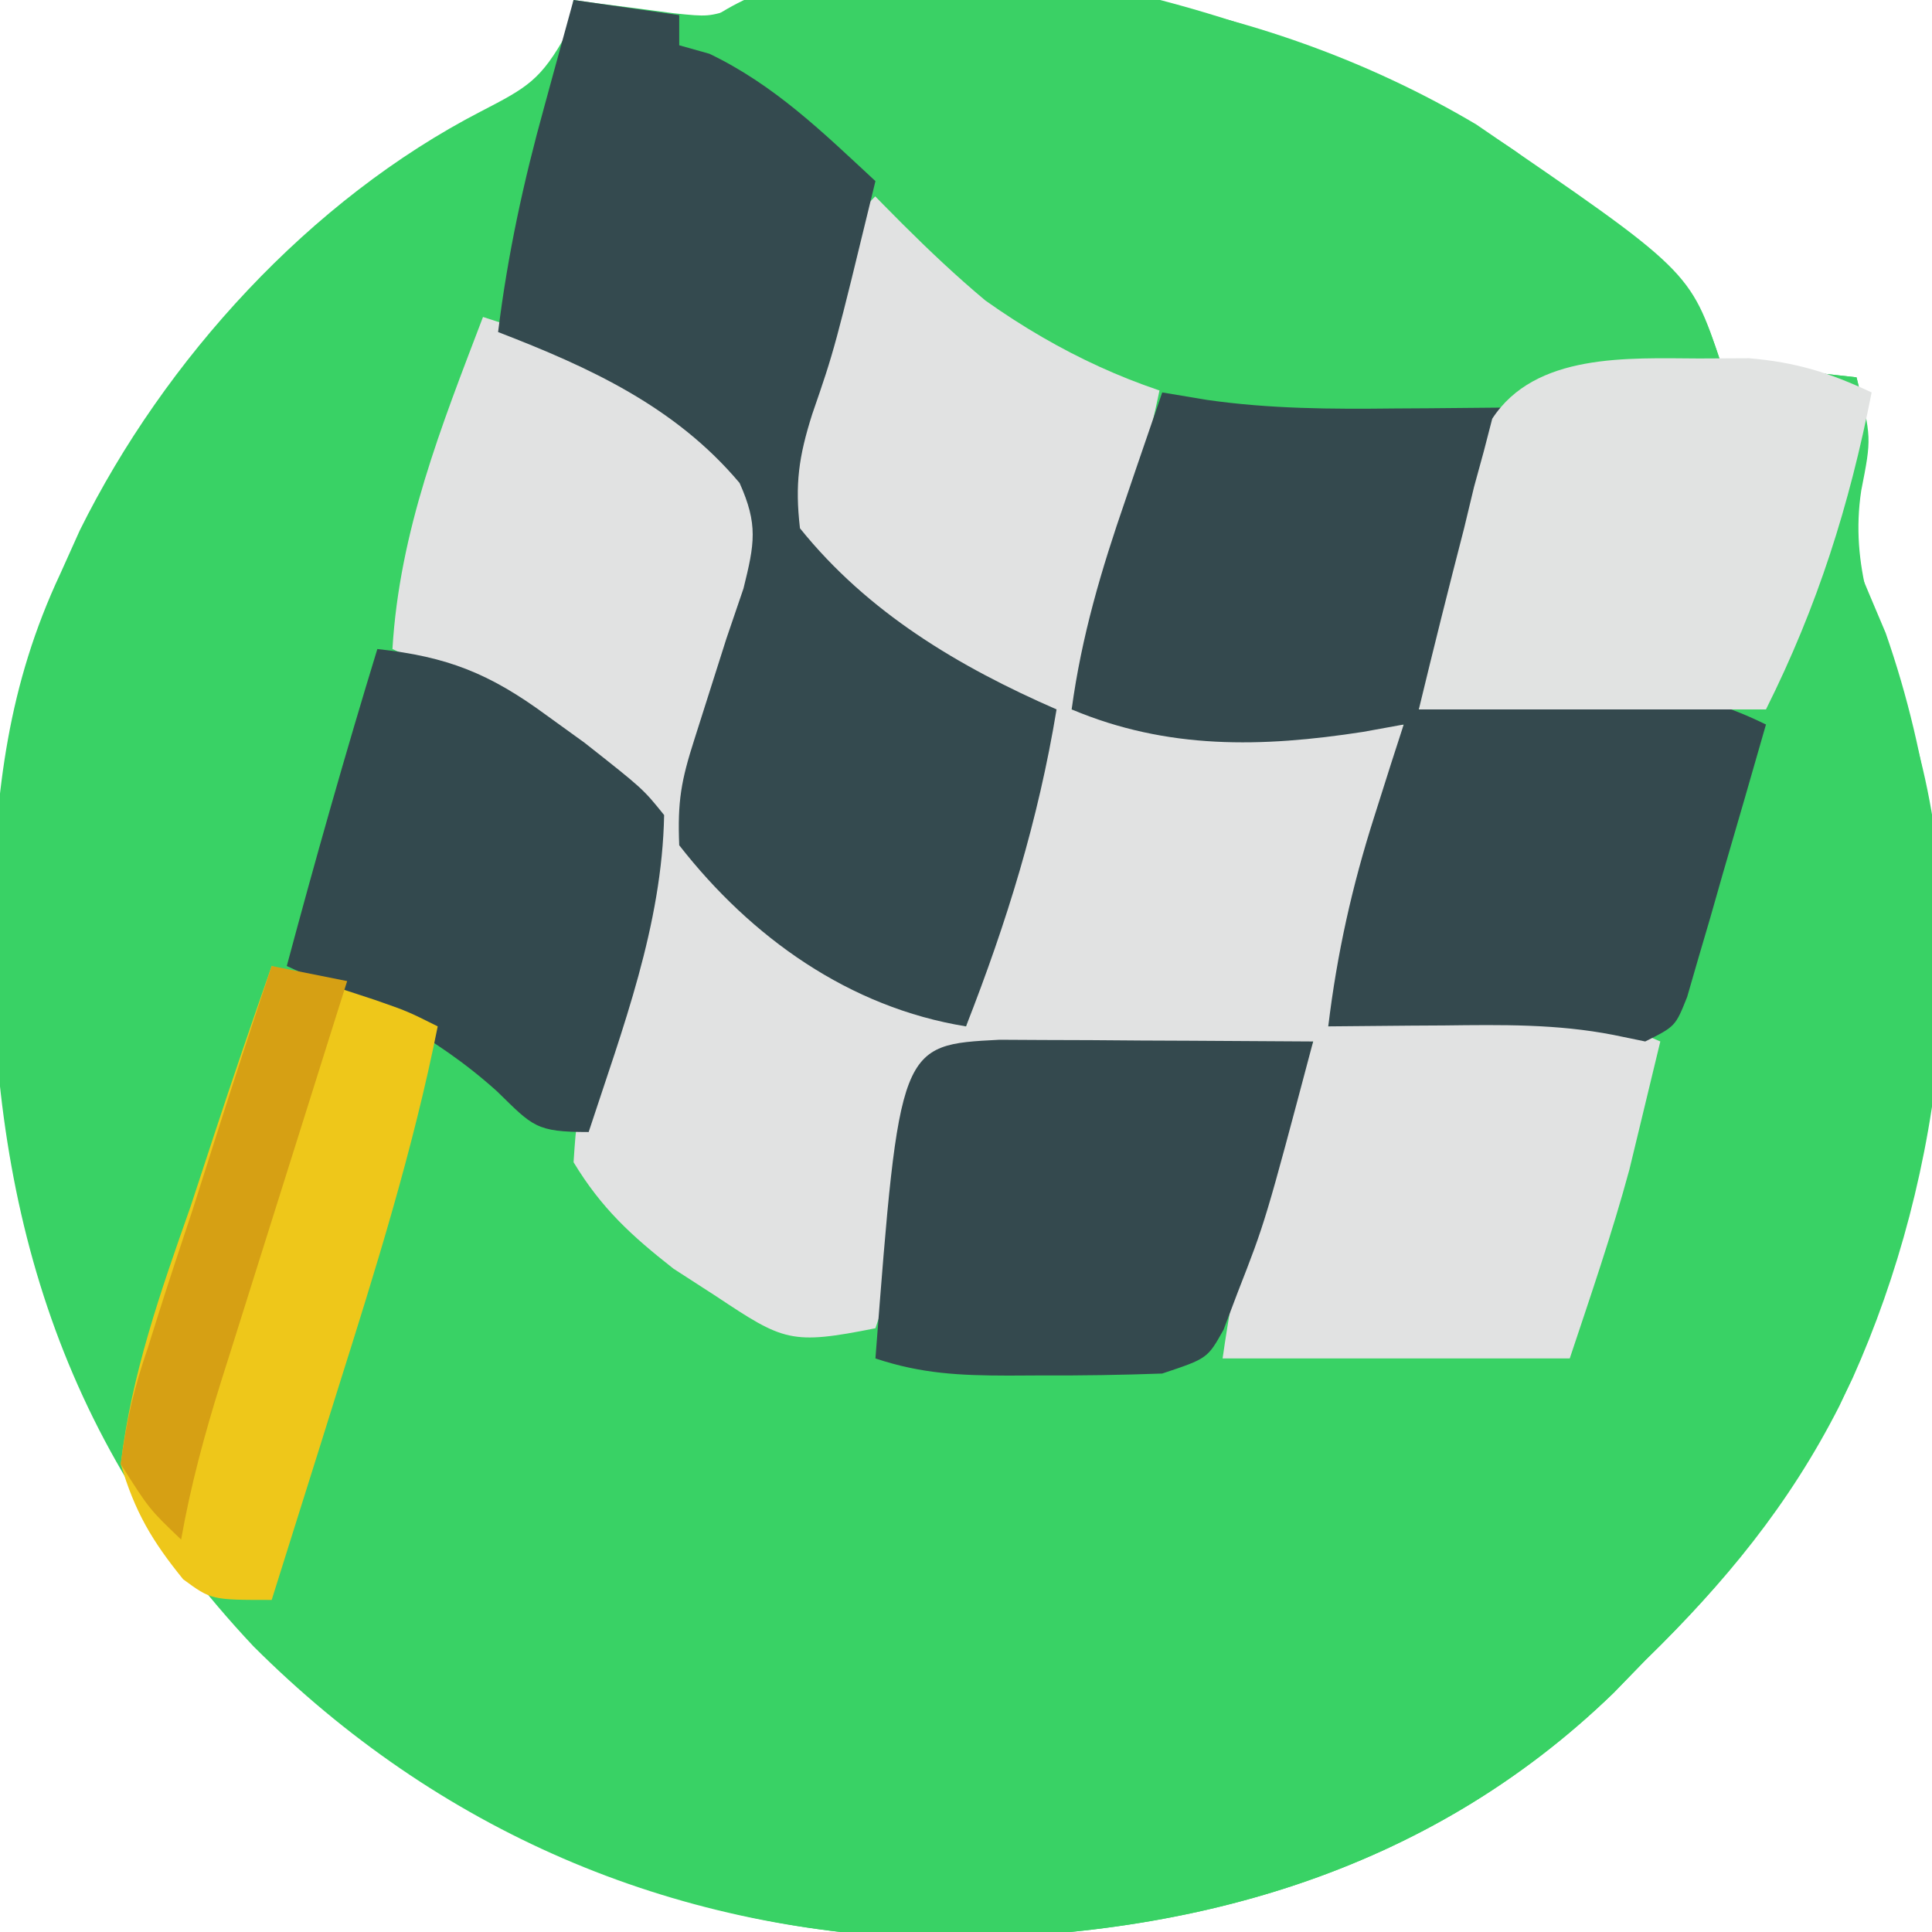
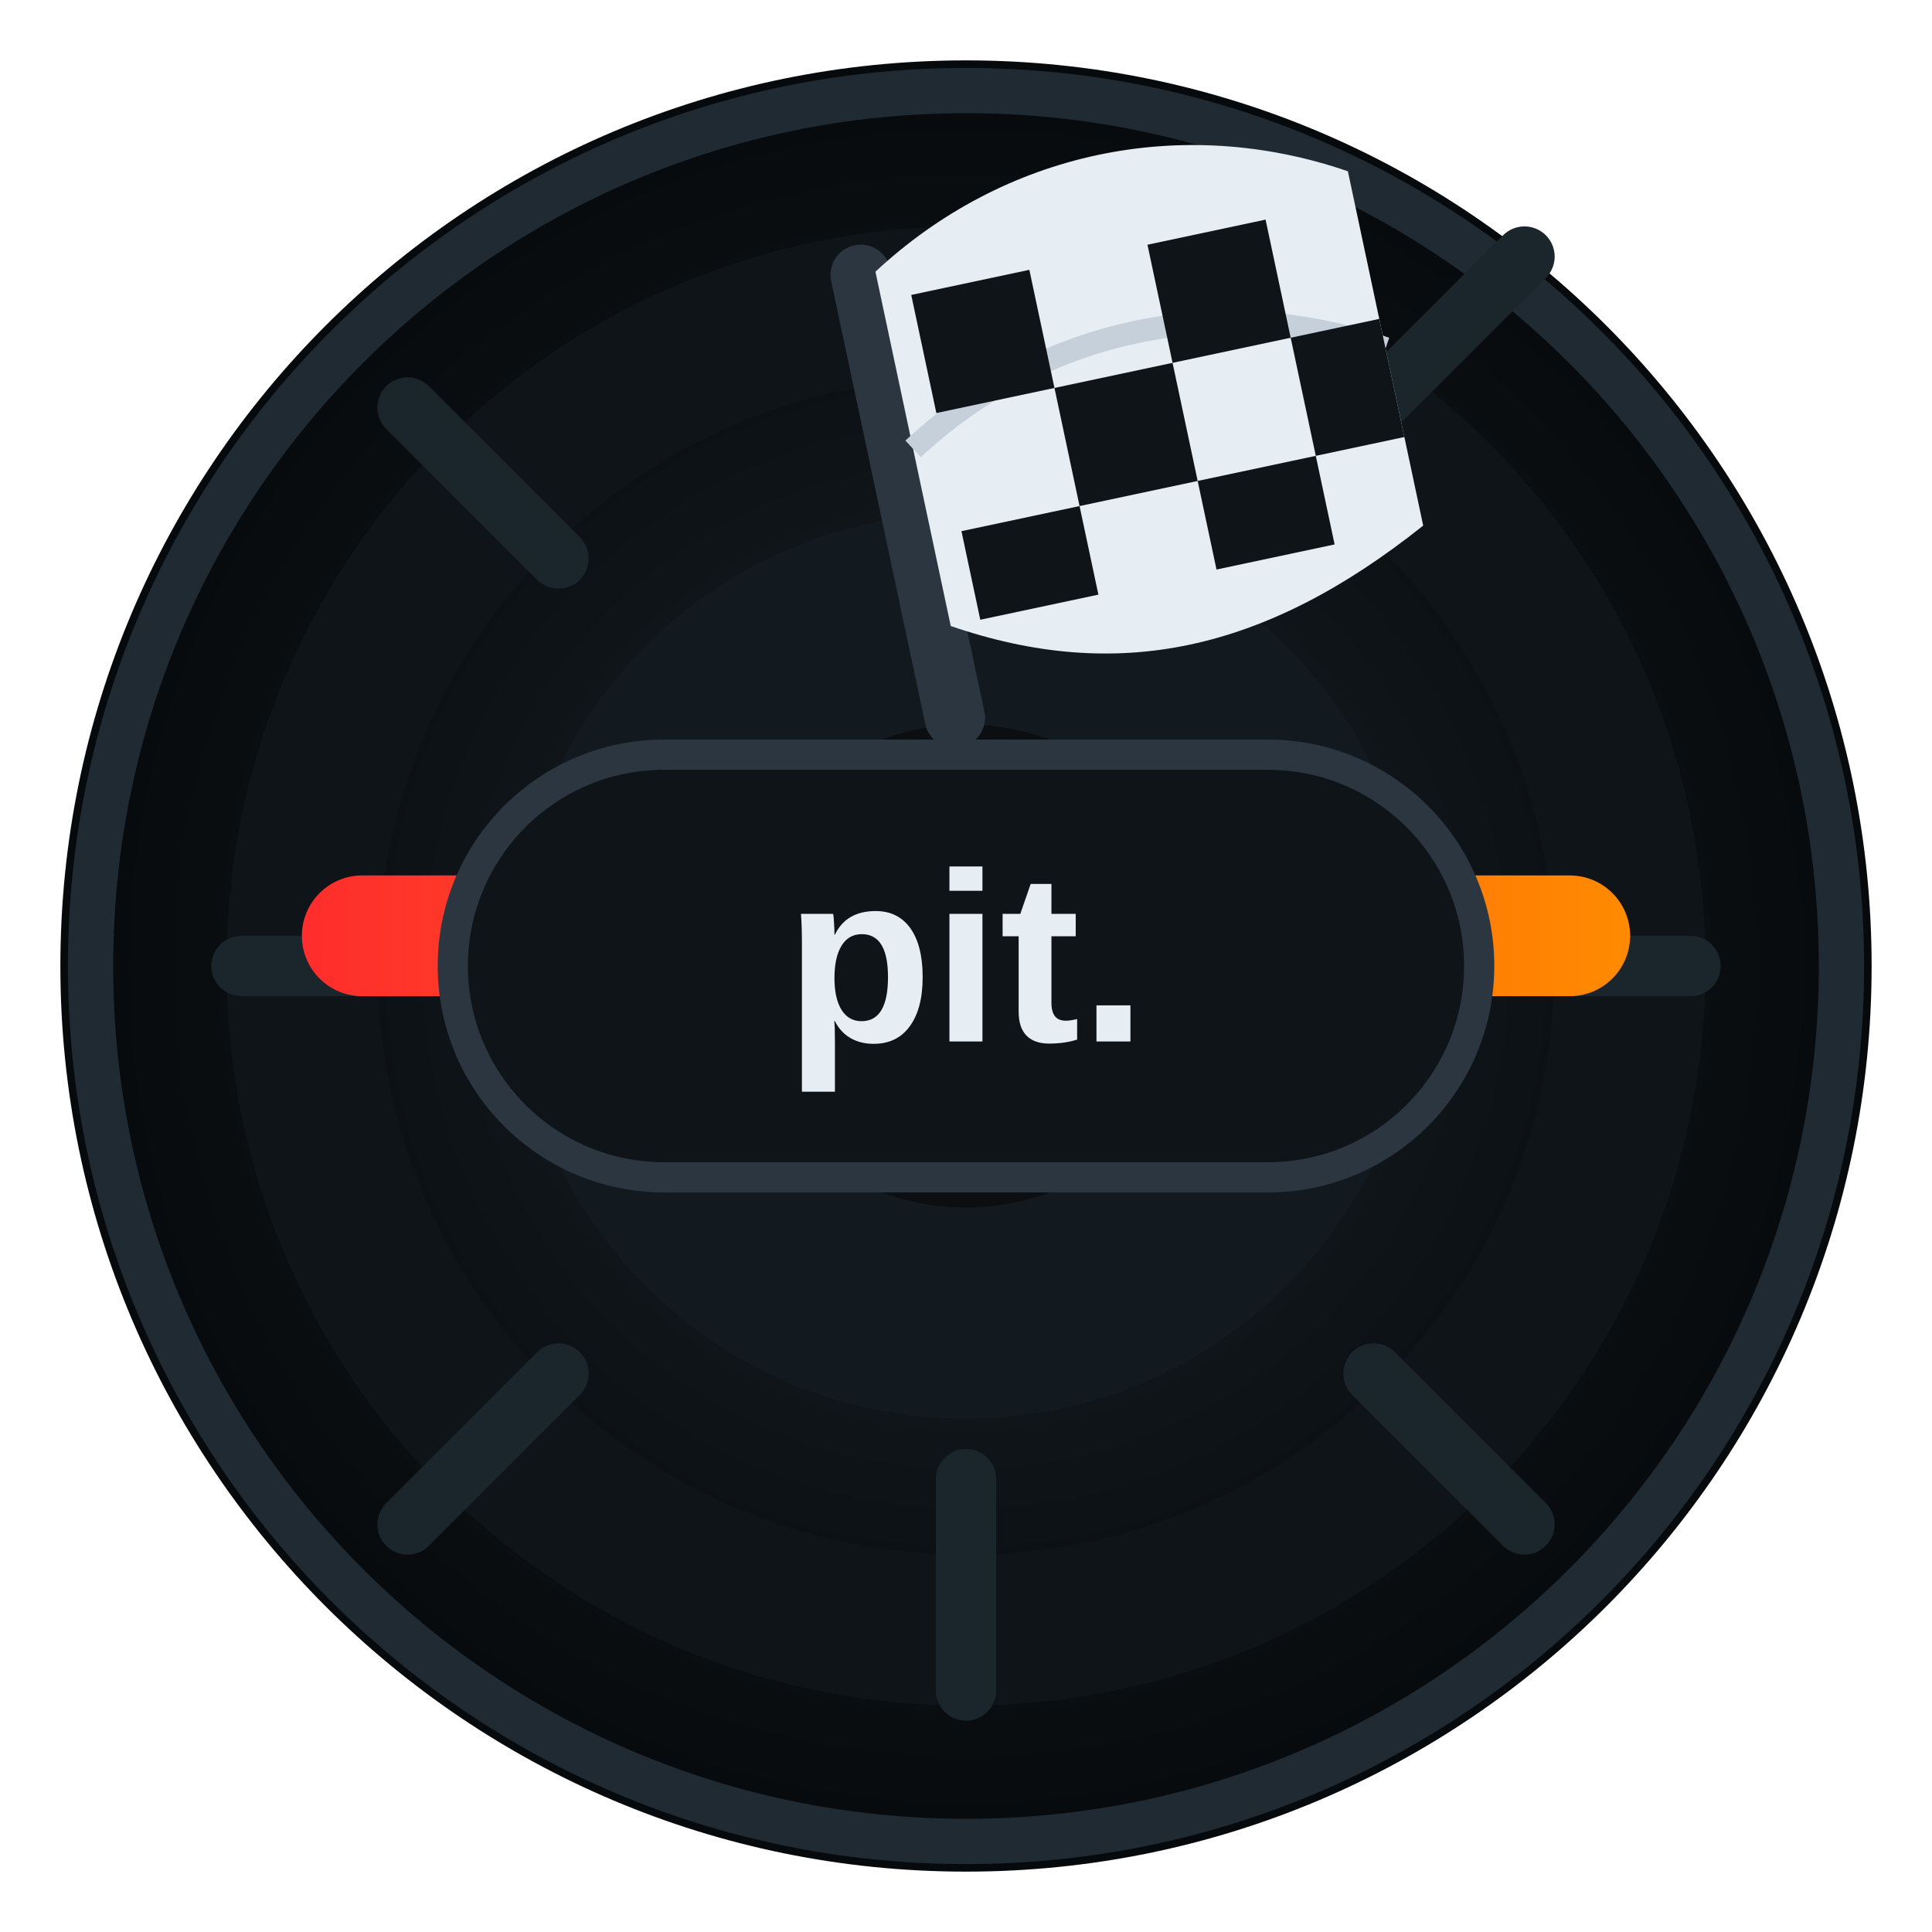
- <svg xmlns="http://www.w3.org/2000/svg" version="1.1" width="128" height="128">
-   <path d="M0 0 C0.603 0.084 1.207 0.168 1.828 0.254 C3.027 0.407 3.027 0.407 4.25 0.562 C5.039 0.667 5.828 0.771 6.641 0.879 C8.929 1.116 8.929 1.116 10.801 0.525 C27.216 -3.391 45.533 -0.234 59.812 8.25 C73.978 17.934 73.978 17.934 76 24 C78.97 24.33 81.94 24.66 85 25 C86 29 86 29 85.312 32.5 C84.552 37.502 86.251 41.522 87.992 46.168 C93.035 60.34 90.767 77.886 84.743 91.301 C81.274 98.592 76.782 104.375 71 110 C70.313 110.708 69.626 111.415 68.918 112.145 C56.491 124.202 40.494 128.534 23.572 128.42 C6.373 127.915 -9.002 121.261 -21.207 109.074 C-34.324 95.127 -38.734 79.278 -38.524 60.43 C-38.267 52.331 -37.478 45.41 -34 38 C-33.364 36.585 -33.364 36.585 -32.715 35.141 C-27.082 23.78 -17.453 13.22 -6.125 7.375 C-3.045 5.779 -2.174 5.313 -0.438 2.188 C-0.293 1.466 -0.149 0.744 0 0 Z " fill="#39D265" transform="translate(38,0)" />
-   <path d="M0 0 C1.471 0.246 1.471 0.246 2.973 0.496 C7.141 1.092 11.234 1.112 15.438 1.062 C16.535 1.056 16.535 1.056 17.654 1.049 C19.436 1.037 21.218 1.019 23 1 C20.109 14.633 20.109 14.633 17 21 C17.99 20.67 18.98 20.34 20 20 C21.554 19.919 23.112 19.892 24.668 19.902 C25.561 19.906 26.453 19.909 27.373 19.912 C28.302 19.92 29.231 19.929 30.188 19.938 C31.128 19.942 32.068 19.947 33.037 19.951 C35.358 19.963 37.679 19.979 40 20 C40.193 19.29 40.387 18.579 40.586 17.848 C40.846 16.929 41.107 16.009 41.375 15.062 C41.758 13.688 41.758 13.688 42.148 12.285 C43 10 43 10 45 9 C45.634 10.475 46.257 11.955 46.875 13.438 C47.223 14.261 47.571 15.085 47.93 15.934 C53.772 32.672 52.439 51.228 44.875 67.125 C41.543 73.698 37.263 78.88 32 84 C31.313 84.708 30.626 85.415 29.918 86.145 C17.491 98.202 1.494 102.534 -15.428 102.42 C-33.554 101.888 -48.134 94.571 -61 82 C-52.481 55.249 -52.481 55.249 -48 42 C-48.638 41.818 -49.276 41.636 -49.934 41.449 C-51.173 41.072 -51.173 41.072 -52.438 40.688 C-53.261 40.444 -54.085 40.2 -54.934 39.949 C-55.616 39.636 -56.297 39.323 -57 39 C-58.131 35.607 -57.865 34.835 -56.785 31.551 C-56.511 30.703 -56.237 29.856 -55.955 28.982 C-55.661 28.101 -55.366 27.22 -55.062 26.312 C-54.626 24.973 -54.626 24.973 -54.182 23.607 C-53.462 21.402 -52.735 19.2 -52 17 C-47.362 17.501 -44.562 18.62 -40.812 21.375 C-39.973 21.981 -39.134 22.587 -38.27 23.211 C-34.4 26.261 -34.4 26.261 -33 28 C-33.118 34.374 -35.219 39.984 -37.355 45.949 C-38.116 49.549 -37.886 50.871 -36 54 C-33.848 56.059 -33.848 56.059 -31.25 57.75 C-30.41 58.343 -29.569 58.936 -28.703 59.547 C-25.757 61.131 -23.306 61.633 -20 62 C-19.759 61.19 -19.759 61.19 -19.513 60.364 C-18.776 57.924 -18.013 55.494 -17.25 53.062 C-16.871 51.787 -16.871 51.787 -16.484 50.486 C-16.227 49.677 -15.969 48.869 -15.703 48.035 C-15.473 47.286 -15.242 46.537 -15.005 45.766 C-14 44 -14 44 -12.191 43.254 C-9.849 42.982 -7.593 42.887 -5.234 42.902 C-4.345 42.906 -3.455 42.909 -2.539 42.912 C-1.619 42.92 -0.698 42.929 0.25 42.938 C1.186 42.942 2.122 42.947 3.086 42.951 C5.391 42.963 7.695 42.979 10 43 C8.114 50.036 6.131 57.034 4 64 C4.758 63.756 4.758 63.756 5.531 63.508 C8.88 62.819 12.083 62.868 15.5 62.875 C17.465 62.871 17.465 62.871 19.469 62.867 C22.222 62.971 24.404 63.165 27 64 C27.402 62.144 27.402 62.144 27.812 60.25 C29.094 54.471 30.544 48.737 32 43 C27.562 41.888 23.23 41.885 18.688 41.938 C17.947 41.942 17.206 41.947 16.443 41.951 C14.629 41.963 12.814 41.981 11 42 C11.587 37.153 12.577 32.711 14.062 28.062 C14.425 26.919 14.787 25.776 15.16 24.598 C15.576 23.312 15.576 23.312 16 22 C14.67 22.242 14.67 22.242 13.312 22.488 C6.602 23.525 0.351 23.674 -6 21 C-5.341 16.135 -4.034 11.741 -2.438 7.125 C-2.087 6.092 -2.087 6.092 -1.729 5.039 C-1.156 3.358 -0.579 1.679 0 0 Z " fill="#39D265" transform="translate(77,26)" />
-   <path d="M0 0 C1.361 1.299 1.361 1.299 2.75 2.625 C7.584 6.811 13.236 9.331 19 12 C17.475 19.496 15.32 26.714 13 34 C17.857 34.973 22.45 35.12 27.375 35.062 C28.111 35.058 28.847 35.053 29.605 35.049 C31.404 35.037 33.202 35.019 35 35 C33.766 41.824 32.108 48.394 30 55 C30.539 54.839 31.078 54.678 31.633 54.512 C38.263 53.078 45.774 53.233 52 56 C51.567 57.814 51.129 59.626 50.688 61.438 C50.444 62.447 50.2 63.456 49.949 64.496 C48.806 68.715 47.382 72.853 46 77 C38.41 77 30.82 77 23 77 C23.777 71.56 24.691 67.602 26.562 62.562 C27.018 61.326 27.473 60.09 27.941 58.816 C28.291 57.887 28.64 56.958 29 56 C28.01 56.33 27.02 56.66 26 57 C24.446 57.081 22.888 57.108 21.332 57.098 C20.439 57.094 19.547 57.091 18.627 57.088 C17.698 57.08 16.769 57.071 15.812 57.062 C14.402 57.056 14.402 57.056 12.963 57.049 C10.642 57.037 8.321 57.019 6 57 C4.02 62.94 2.04 68.88 0 75 C-5.606 76.121 -6.081 75.855 -10.562 72.875 C-11.492 72.274 -12.421 71.674 -13.379 71.055 C-16.175 68.863 -18.157 67.047 -20 64 C-19.805 61.098 -19.805 61.098 -18.875 58.062 C-18.567 57.011 -18.259 55.959 -17.941 54.875 C-17.25 52.765 -16.538 50.661 -15.812 48.562 C-14.602 44.829 -14.602 44.829 -15 41 C-19.432 35.642 -25.799 32.82 -32 30 C-31.53 22.16 -28.771 15.279 -26 8 C-18.658 10.33 -11.444 13.413 -7 20 C-6.668 23.684 -7.693 26.582 -9 30 C-9.567 31.602 -10.13 33.207 -10.688 34.812 C-10.959 35.5 -11.231 36.187 -11.512 36.895 C-12.148 39.636 -11.869 41.328 -11 44 C-6.518 49.5 -0.536 52.564 6 55 C7.983 48.047 9.689 41.111 11 34 C10.359 33.72 9.719 33.441 9.059 33.152 C3.205 30.439 -2.499 27.642 -6 22 C-6.173 18.649 -5.947 17.104 -5 14 C-4.687 12.89 -4.374 11.78 -4.051 10.637 C-1.308 1.308 -1.308 1.308 0 0 Z " fill="#E1E2E2" transform="translate(58,13)" />
-   <path d="M0 0 C11.967 9.125 11.967 9.125 13.582 13.969 C16.552 14.299 19.522 14.629 22.582 14.969 C23.651 19.243 23.272 20.11 21.48 23.891 C20.076 27.14 19.187 30.526 18.23 33.93 C17.582 35.969 17.582 35.969 16.582 36.969 C14.874 37.056 13.163 37.076 11.453 37.066 C10.419 37.063 9.384 37.06 8.318 37.057 C7.23 37.048 6.141 37.04 5.02 37.031 C3.381 37.024 3.381 37.024 1.709 37.018 C-1 37.006 -3.709 36.989 -6.418 36.969 C-4.788 30.114 -3.059 23.509 -0.418 16.969 C-1.594 17.216 -1.594 17.216 -2.793 17.469 C-14.711 19.113 -25.196 16.93 -35.133 9.879 C-38.961 6.679 -42.355 3.055 -45.82 -0.527 C-48.853 -3.45 -51.625 -5.261 -55.418 -7.031 C-43.429 -19.02 -11.53 -7.882 0 0 Z " fill="#3AD165" transform="translate(100.418,10.03125)" />
-   <path d="M0 0 C2.31 0.33 4.62 0.66 7 1 C7 1.66 7 2.32 7 3 C7.66 3.186 8.32 3.371 9 3.562 C13.313 5.629 16.515 8.765 20 12 C17.294 23.149 17.294 23.149 15.812 27.438 C14.92 30.252 14.66 32.065 15 35 C19.497 40.59 25.513 44.169 32 47 C30.789 54.347 28.713 61.072 26 68 C18.278 66.755 11.769 62.114 7 56 C6.881 53.081 7.131 51.712 8 49 C8.709 46.771 9.417 44.542 10.125 42.312 C10.499 41.216 10.873 40.119 11.258 38.988 C11.995 36.021 12.234 34.75 11 32 C6.751 26.942 1.044 24.33 -5 22 C-4.367 16.875 -3.318 12.035 -1.938 7.062 C-1.751 6.379 -1.565 5.695 -1.373 4.99 C-0.919 3.326 -0.46 1.663 0 0 Z " fill="#344A4F" transform="translate(38,0)" />
-   <path d="M0 0 C0.981 0.164 1.962 0.327 2.973 0.496 C7.141 1.092 11.234 1.112 15.438 1.062 C16.169 1.058 16.901 1.053 17.654 1.049 C19.436 1.037 21.218 1.019 23 1 C20.109 14.633 20.109 14.633 17 21 C17.99 20.67 18.98 20.34 20 20 C22.456 19.879 24.916 19.825 27.375 19.812 C28.682 19.798 29.989 19.784 31.336 19.77 C34.738 19.984 36.967 20.519 40 22 C39.054 25.316 38.091 28.627 37.125 31.938 C36.856 32.883 36.586 33.829 36.309 34.803 C35.912 36.151 35.912 36.151 35.508 37.527 C35.267 38.36 35.026 39.193 34.778 40.051 C34 42 34 42 32 43 C31.305 42.857 30.61 42.714 29.895 42.566 C26.15 41.834 22.484 41.893 18.688 41.938 C17.947 41.942 17.206 41.947 16.443 41.951 C14.629 41.963 12.814 41.981 11 42 C11.587 37.153 12.577 32.711 14.062 28.062 C14.425 26.919 14.787 25.776 15.16 24.598 C15.437 23.74 15.714 22.883 16 22 C15.113 22.161 14.226 22.322 13.312 22.488 C6.602 23.525 0.351 23.674 -6 21 C-5.341 16.135 -4.034 11.741 -2.438 7.125 C-2.204 6.437 -1.97 5.748 -1.729 5.039 C-1.156 3.358 -0.579 1.679 0 0 Z " fill="#34494E" transform="translate(77,26)" />
-   <path d="M0 0 C1.094 -0.005 2.189 -0.01 3.316 -0.016 C6.418 0.248 8.635 0.935 11.438 2.25 C9.965 9.735 7.865 16.395 4.438 23.25 C-3.152 23.25 -10.742 23.25 -18.562 23.25 C-17.594 19.239 -16.596 15.244 -15.562 11.25 C-15.238 9.898 -15.238 9.898 -14.906 8.52 C-14.69 7.729 -14.473 6.939 -14.25 6.125 C-14.068 5.421 -13.886 4.717 -13.699 3.992 C-10.848 -0.378 -4.706 -0.022 0 0 Z " fill="#E1E3E2" transform="translate(112.5625,23.75)" />
-   <path d="M0 0 C4.638 0.501 7.438 1.62 11.188 4.375 C12.027 4.981 12.866 5.587 13.73 6.211 C17.6 9.261 17.6 9.261 19 11 C18.865 18.296 16.255 25.119 14 32 C10.498 32 10.318 31.635 7.938 29.312 C3.769 25.547 -0.919 23.311 -6 21 C-4.114 13.964 -2.131 6.966 0 0 Z " fill="#33494E" transform="translate(25,43)" />
-   <path d="M0 0 C0.958 0.005 1.917 0.01 2.904 0.016 C4.456 0.021 4.456 0.021 6.039 0.026 C7.127 0.034 8.216 0.042 9.338 0.051 C10.976 0.058 10.976 0.058 12.648 0.065 C15.357 0.077 18.066 0.093 20.775 0.114 C17.609 12.046 17.609 12.046 15.775 16.739 C15.466 17.556 15.156 18.373 14.838 19.215 C13.775 21.114 13.775 21.114 10.775 22.114 C8.097 22.21 5.452 22.253 2.775 22.239 C2.051 22.242 1.326 22.246 0.58 22.25 C-2.618 22.244 -5.171 22.132 -8.225 21.114 C-6.627 0.338 -6.627 0.338 0 0 Z " fill="#34494E" transform="translate(66.22485,68.88647)" />
-   <path d="M0 0 C1.459 0.477 2.917 0.957 4.375 1.438 C5.187 1.704 5.999 1.971 6.836 2.246 C9 3 9 3 11 4 C9.362 12.198 6.887 20.1 4.375 28.062 C3.95 29.419 3.526 30.775 3.102 32.131 C2.072 35.422 1.037 38.711 0 42 C-4 42 -4 42 -5.866 40.631 C-7.936 38.077 -9.061 36.174 -10 33 C-9.287 27.029 -7.367 21.588 -5.375 15.938 C-4.862 14.39 -4.353 12.841 -3.848 11.291 C-2.607 7.512 -1.317 3.753 0 0 Z " fill="#EEC71A" transform="translate(18,64)" />
-   <path d="M0 0 C1.65 0.33 3.3 0.66 5 1 C4.702 1.943 4.405 2.886 4.098 3.858 C2.99 7.37 1.886 10.884 0.782 14.397 C0.305 15.915 -0.173 17.433 -0.652 18.951 C-1.342 21.137 -2.029 23.324 -2.715 25.512 C-2.928 26.186 -3.142 26.86 -3.362 27.555 C-4.443 31.014 -5.372 34.429 -6 38 C-8.112 35.982 -8.112 35.982 -10 33 C-9.629 30.124 -9.13 27.987 -8.203 25.293 C-7.862 24.205 -7.862 24.205 -7.513 23.095 C-6.782 20.784 -6.017 18.487 -5.25 16.188 C-4.748 14.621 -4.248 13.054 -3.75 11.486 C-2.526 7.649 -1.272 3.822 0 0 Z " fill="#D6A014" transform="translate(18,64)" />
+ <svg xmlns="http://www.w3.org/2000/svg" width="128" height="128" viewBox="0 0 128 128">
+   <defs>
+     <linearGradient id="accent" x1="0" y1="0" x2="1" y2="0">
+       <stop offset="0" stop-color="#ff2d2d" />
+       <stop offset="1" stop-color="#ff8a00" />
+     </linearGradient>
+     <radialGradient id="tire" cx="50%" cy="50%" r="50%">
+       <stop offset="0" stop-color="#1c252b" />
+       <stop offset="0.45" stop-color="#10161b" />
+       <stop offset="0.75" stop-color="#0b0f12" />
+       <stop offset="1" stop-color="#070a0c" />
+     </radialGradient>
+   </defs>
+   <circle cx="64" cy="64" r="60" fill="url(#tire)" />
+   <circle cx="64" cy="64" r="58" fill="none" stroke="#1f2a33" stroke-width="3" />
+   <circle cx="64" cy="64" r="44" fill="none" stroke="#0f1418" stroke-width="10" />
+   <circle cx="64" cy="64" r="30" fill="#121a20" />
+   <circle cx="64" cy="64" r="16" fill="#0b0f12" />
+   <g stroke="#1b252c" stroke-width="4" stroke-linecap="round">
+     <path d="M16 64h14" />
+     <path d="M98 64h14" />
+     <path d="M64 16v14" />
+     <path d="M64 98v14" />
+     <path d="M27 27l10 10" />
+     <path d="M91 91l10 10" />
+     <path d="M27 101l10-10" />
+     <path d="M91 27l10-10" />
+   </g>
+   <g transform="translate(58 18) rotate(-12 0 0)">
+     <rect x="-3" y="-2" width="4" height="34" rx="2" fill="#2b3640" />
+     <path d="M0 0c10-6 22-6 32 0v24c-12 6-22 6-32 0z" fill="#e6edf3" />
+     <path d="M0 12c10-6 22-6 32 0" fill="none" stroke="#c6d0da" stroke-width="1.5" />
+     <rect x="2" y="2" width="8" height="8" fill="#0f1418" />
+     <rect x="18" y="2" width="8" height="8" fill="#0f1418" />
+     <rect x="10" y="10" width="8" height="8" fill="#0f1418" />
+     <rect x="26" y="10" width="6" height="8" fill="#0f1418" />
+     <rect x="2" y="18" width="8" height="6" fill="#0f1418" />
+     <rect x="18" y="18" width="8" height="6" fill="#0f1418" />
+   </g>
+   <rect x="20" y="58" width="88" height="8" rx="4" fill="url(#accent)" />
+   <rect x="30" y="50" width="68" height="28" rx="14" fill="#0f1418" stroke="#2b3640" stroke-width="2" />
+   <text x="64" y="69" text-anchor="middle" font-family="Arial, sans-serif" font-size="16" font-weight="700" fill="#e6edf3">pit.</text>
</svg>
